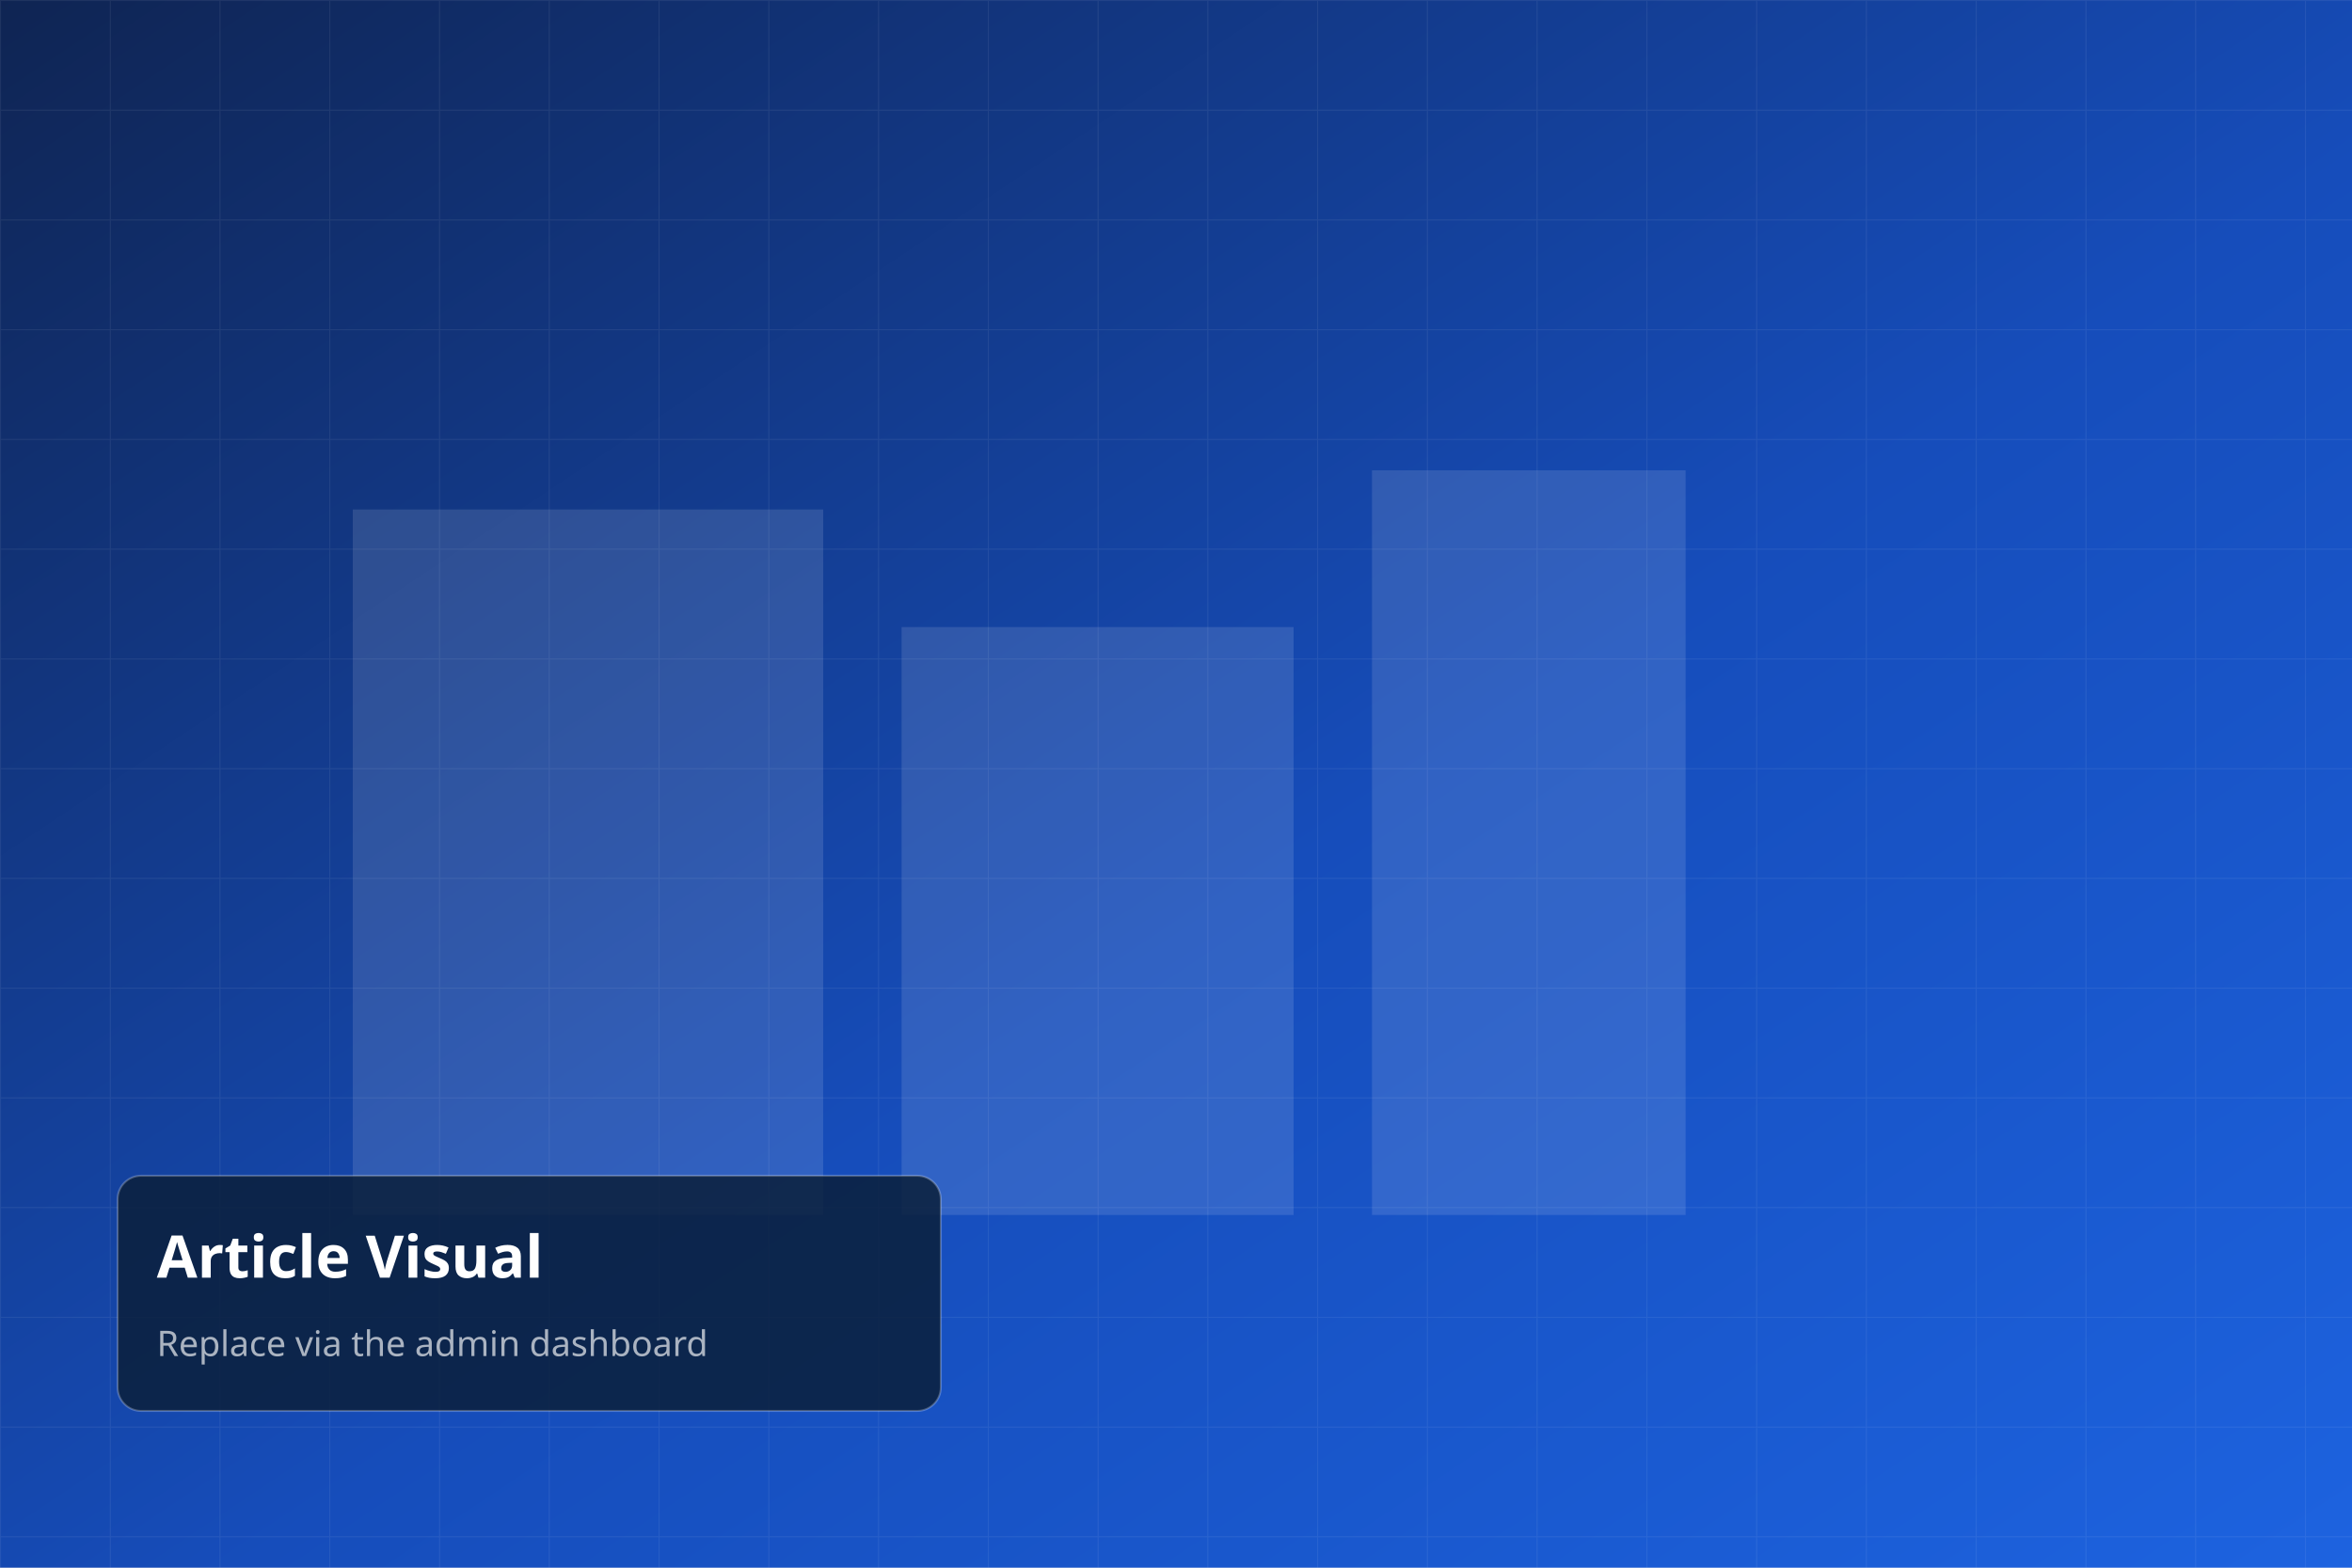
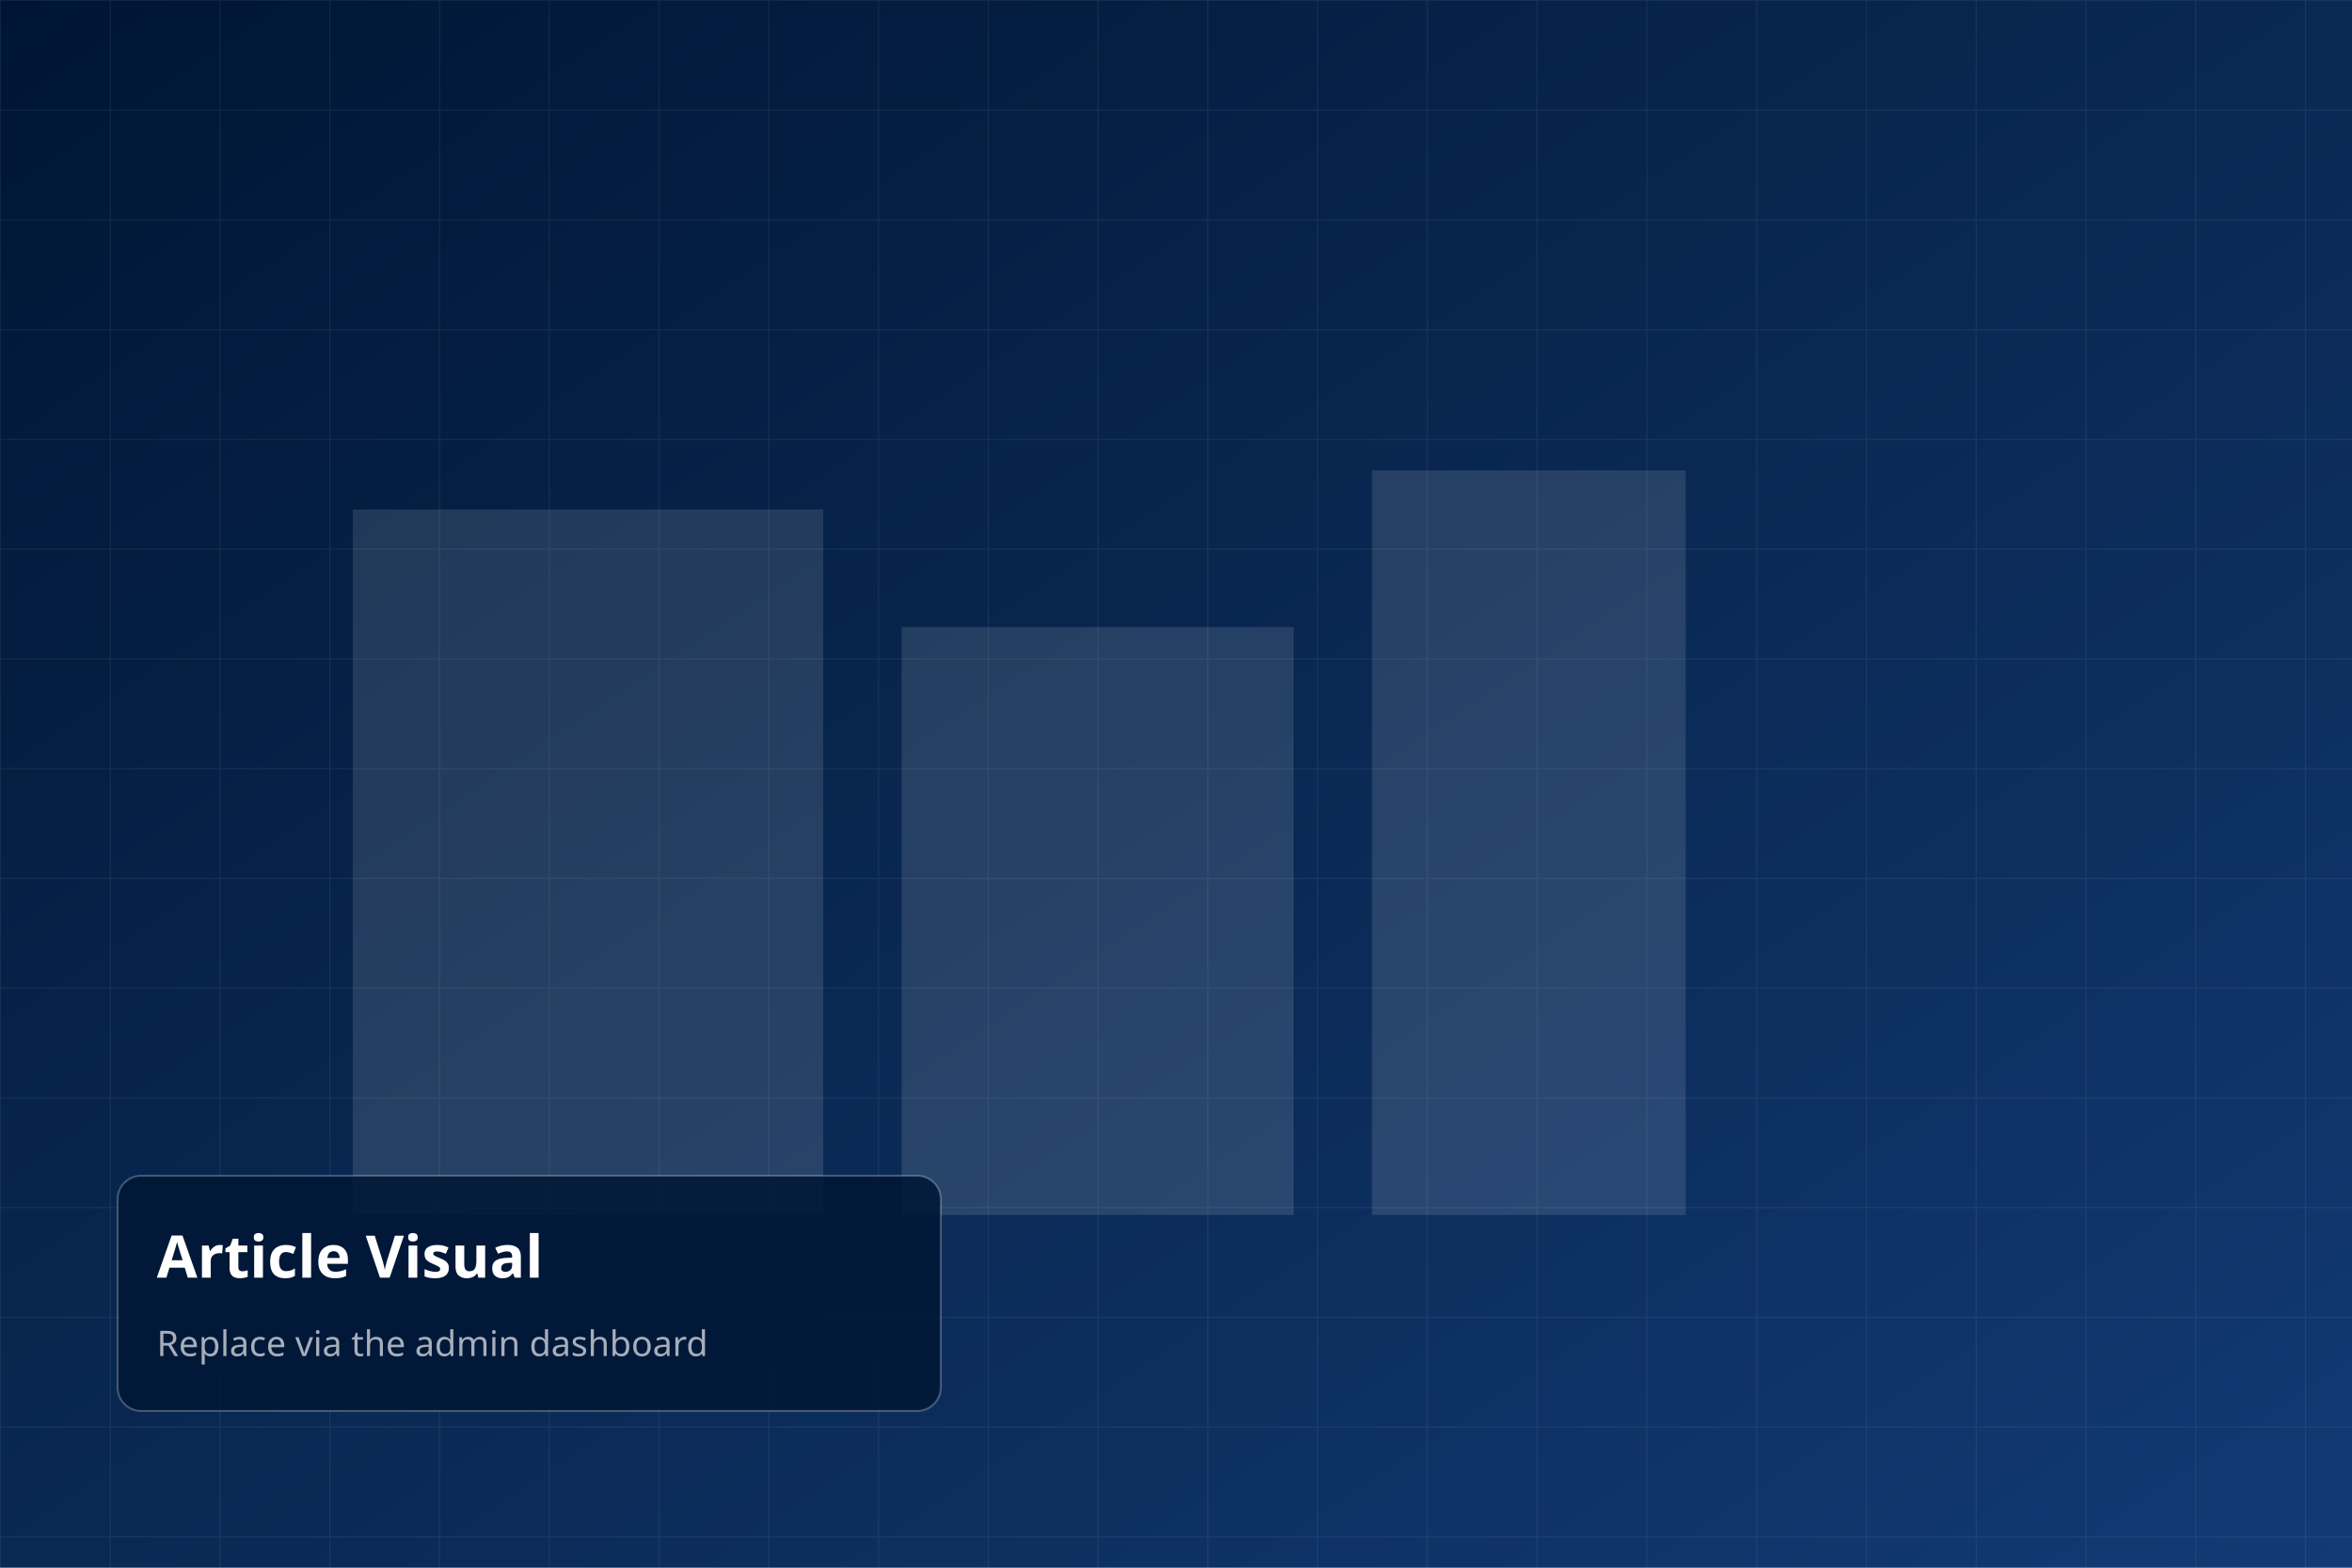
<svg xmlns="http://www.w3.org/2000/svg" viewBox="0 0 1200 800" role="img" aria-label="SAAJ Partners and Consult — blog placeholder">
  <defs>
    <linearGradient id="bg" x1="0" y1="0" x2="1" y2="1">
-       <stop offset="0" stop-color="#0f2452" />
-       <stop offset="0.55" stop-color="#164dbb" />
-       <stop offset="1" stop-color="#1d63e0" />
+       <stop offset="0" stop-color="#001534" />
+       <stop offset="0.55" stop-color="#0a2a55" />
+       <stop offset="1" stop-color="#123a75" />
    </linearGradient>
    <pattern id="grid" width="56" height="56" patternUnits="userSpaceOnUse">
      <path d="M56 0H0V56" fill="none" stroke="#ffffff" stroke-opacity="0.07" stroke-width="1" />
    </pattern>
    <linearGradient id="w" x1="0" y1="0" x2="0" y2="1">
      <stop offset="0" stop-color="#ffffff" stop-opacity="0.85" />
      <stop offset="1" stop-color="#ffffff" stop-opacity="0.3" />
    </linearGradient>
  </defs>
  <rect width="1200" height="800" fill="url(#bg)" />
  <rect width="1200" height="800" fill="url(#grid)" />
  <g fill="#ffffff" opacity="0.12">
    <rect x="180" y="260" width="240" height="360" />
    <rect x="460" y="320" width="200" height="300" />
    <rect x="700" y="240" width="160" height="380" />
  </g>
  <g stroke="url(#w)" stroke-width="4" fill="none" stroke-linecap="round">
    <line x1="180" y1="260" x2="420" y2="260" />
    <line x1="460" y1="320" x2="660" y2="320" />
    <line x1="700" y1="240" x2="860" y2="240" />
  </g>
  <g>
-     <rect x="60" y="600" width="420" height="120" rx="12" fill="#0b1f3a" opacity="0.85" />
+     <rect x="60" y="600" width="420" height="120" rx="12" fill="#001534" opacity="0.85" />
    <rect x="60" y="600" width="420" height="120" rx="12" fill="none" stroke="#ffffff" stroke-opacity="0.25" />
    <text x="80" y="652" font-family="sans-serif" font-size="30" font-weight="700" fill="#ffffff">Article Visual</text>
    <text x="80" y="692" font-family="sans-serif" font-size="18" fill="#ffffff" opacity="0.65">Replace via the admin dashboard</text>
  </g>
</svg>
